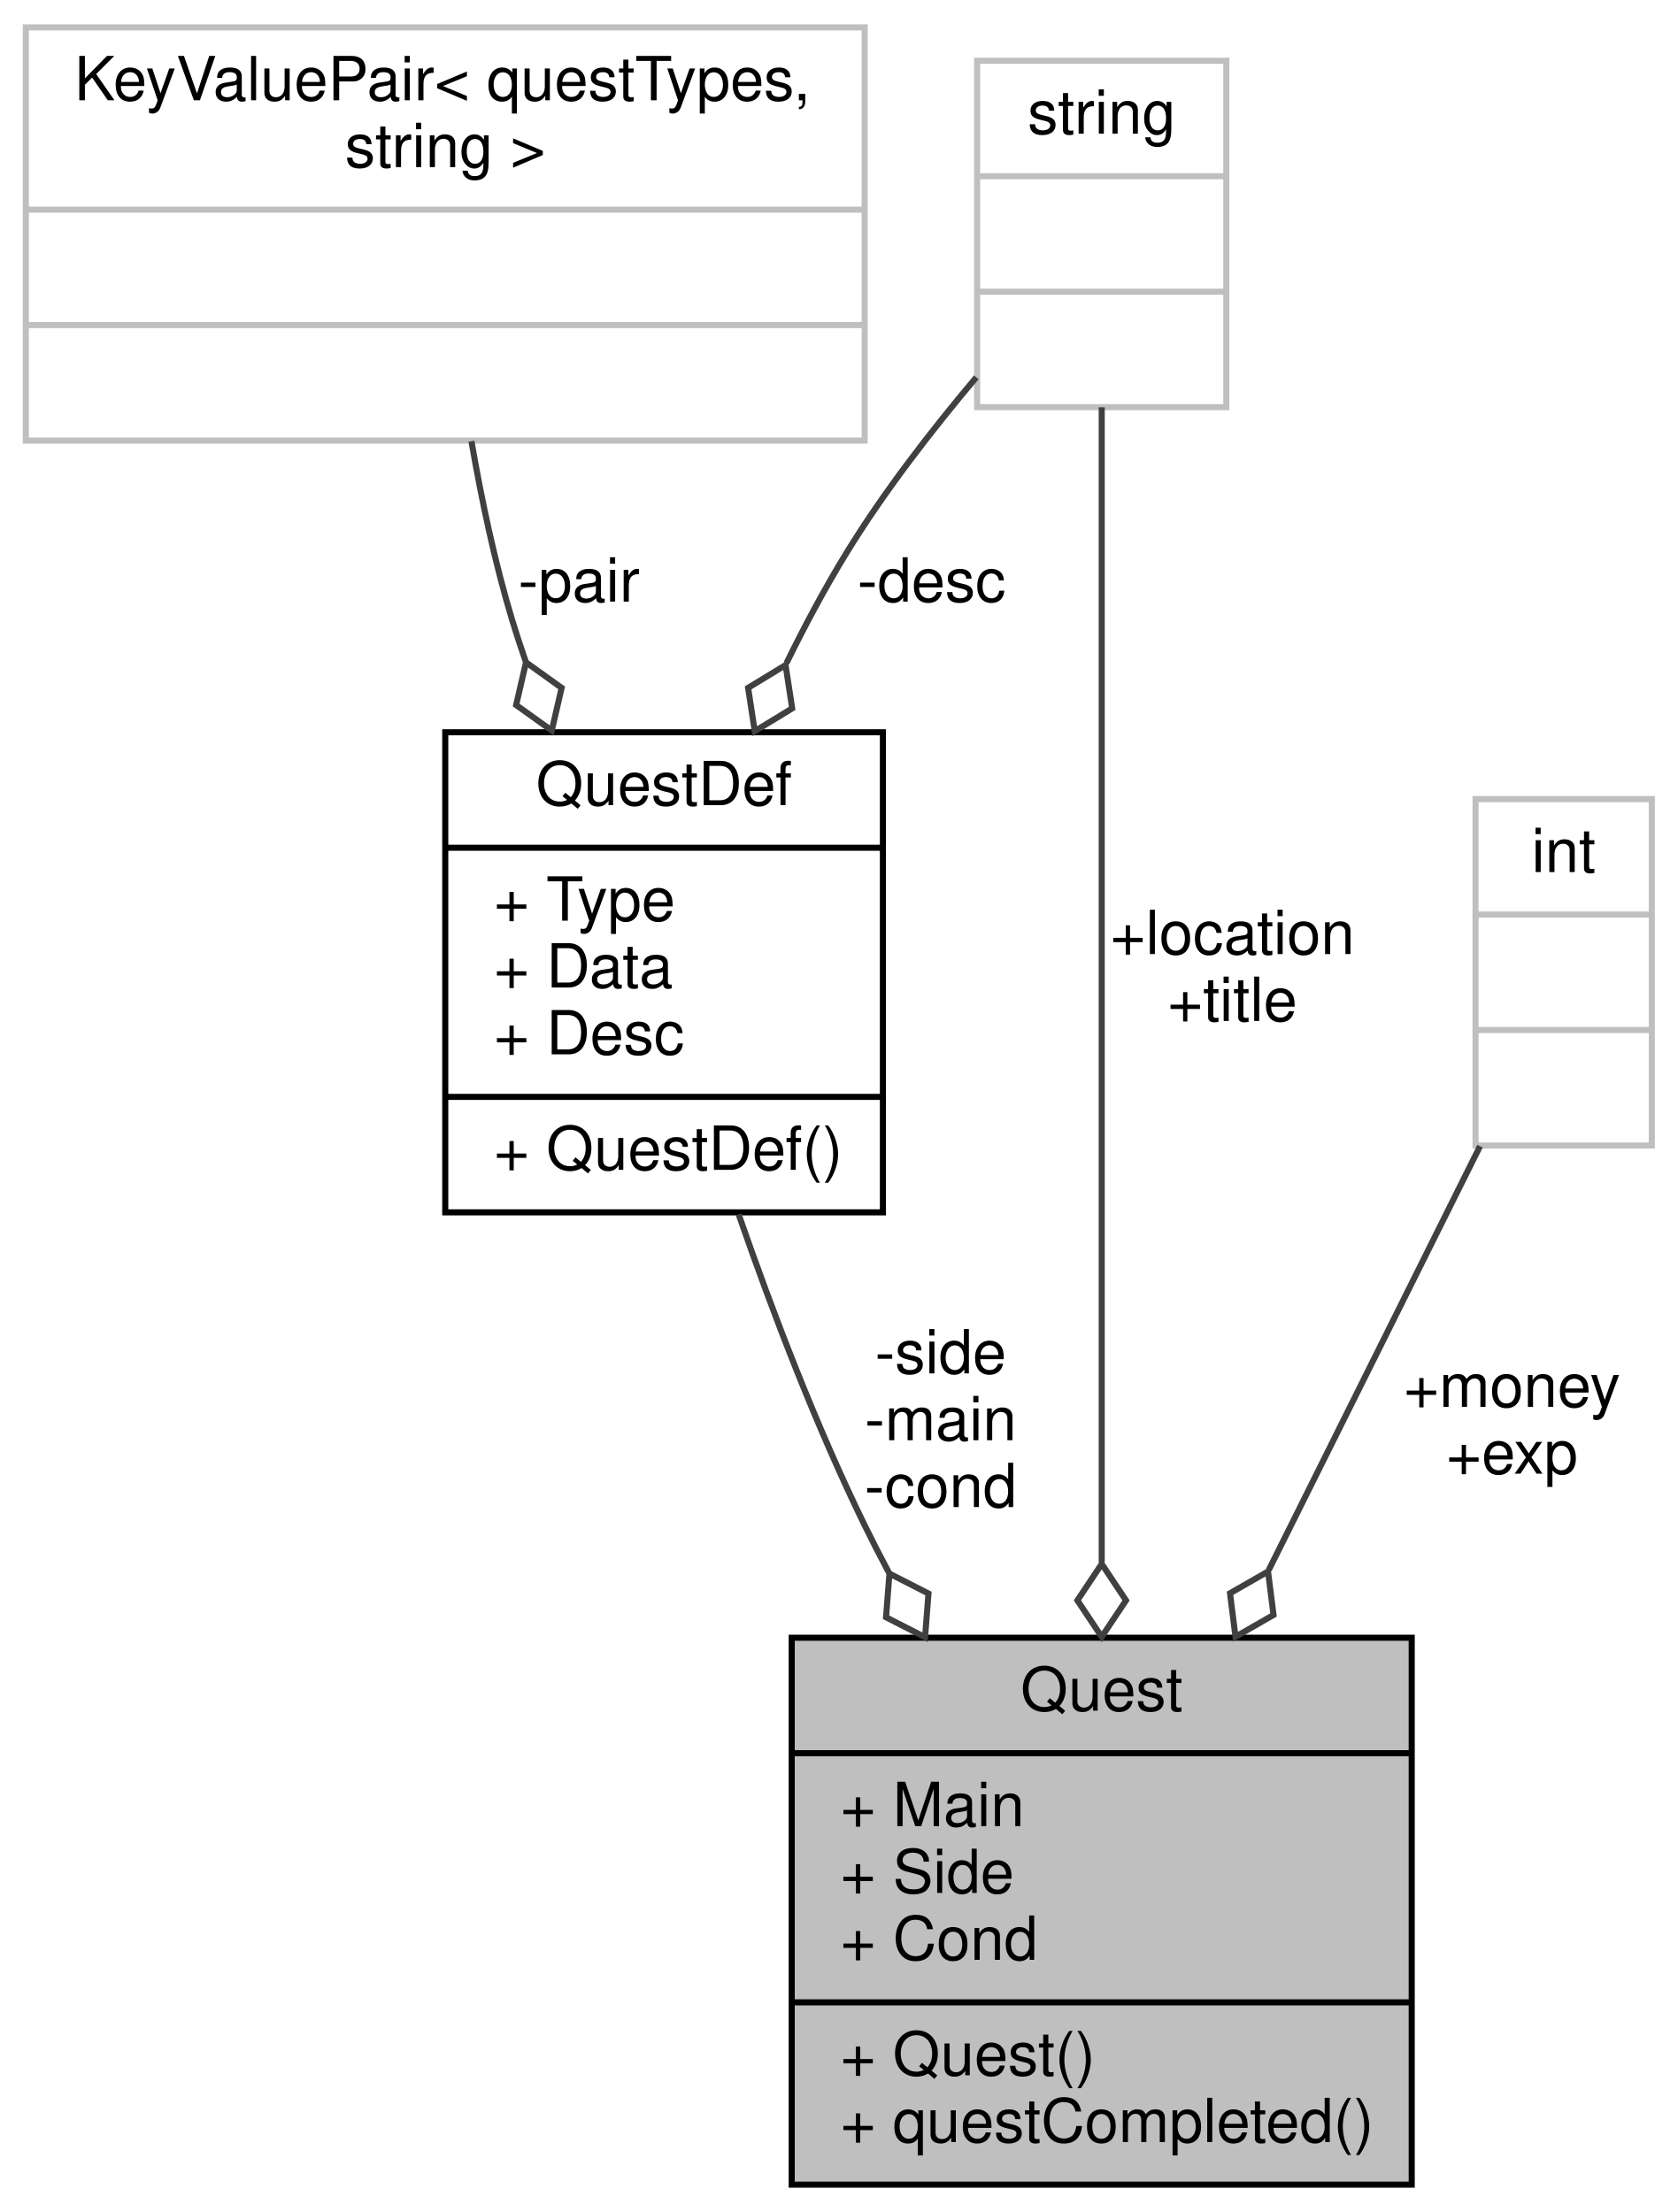
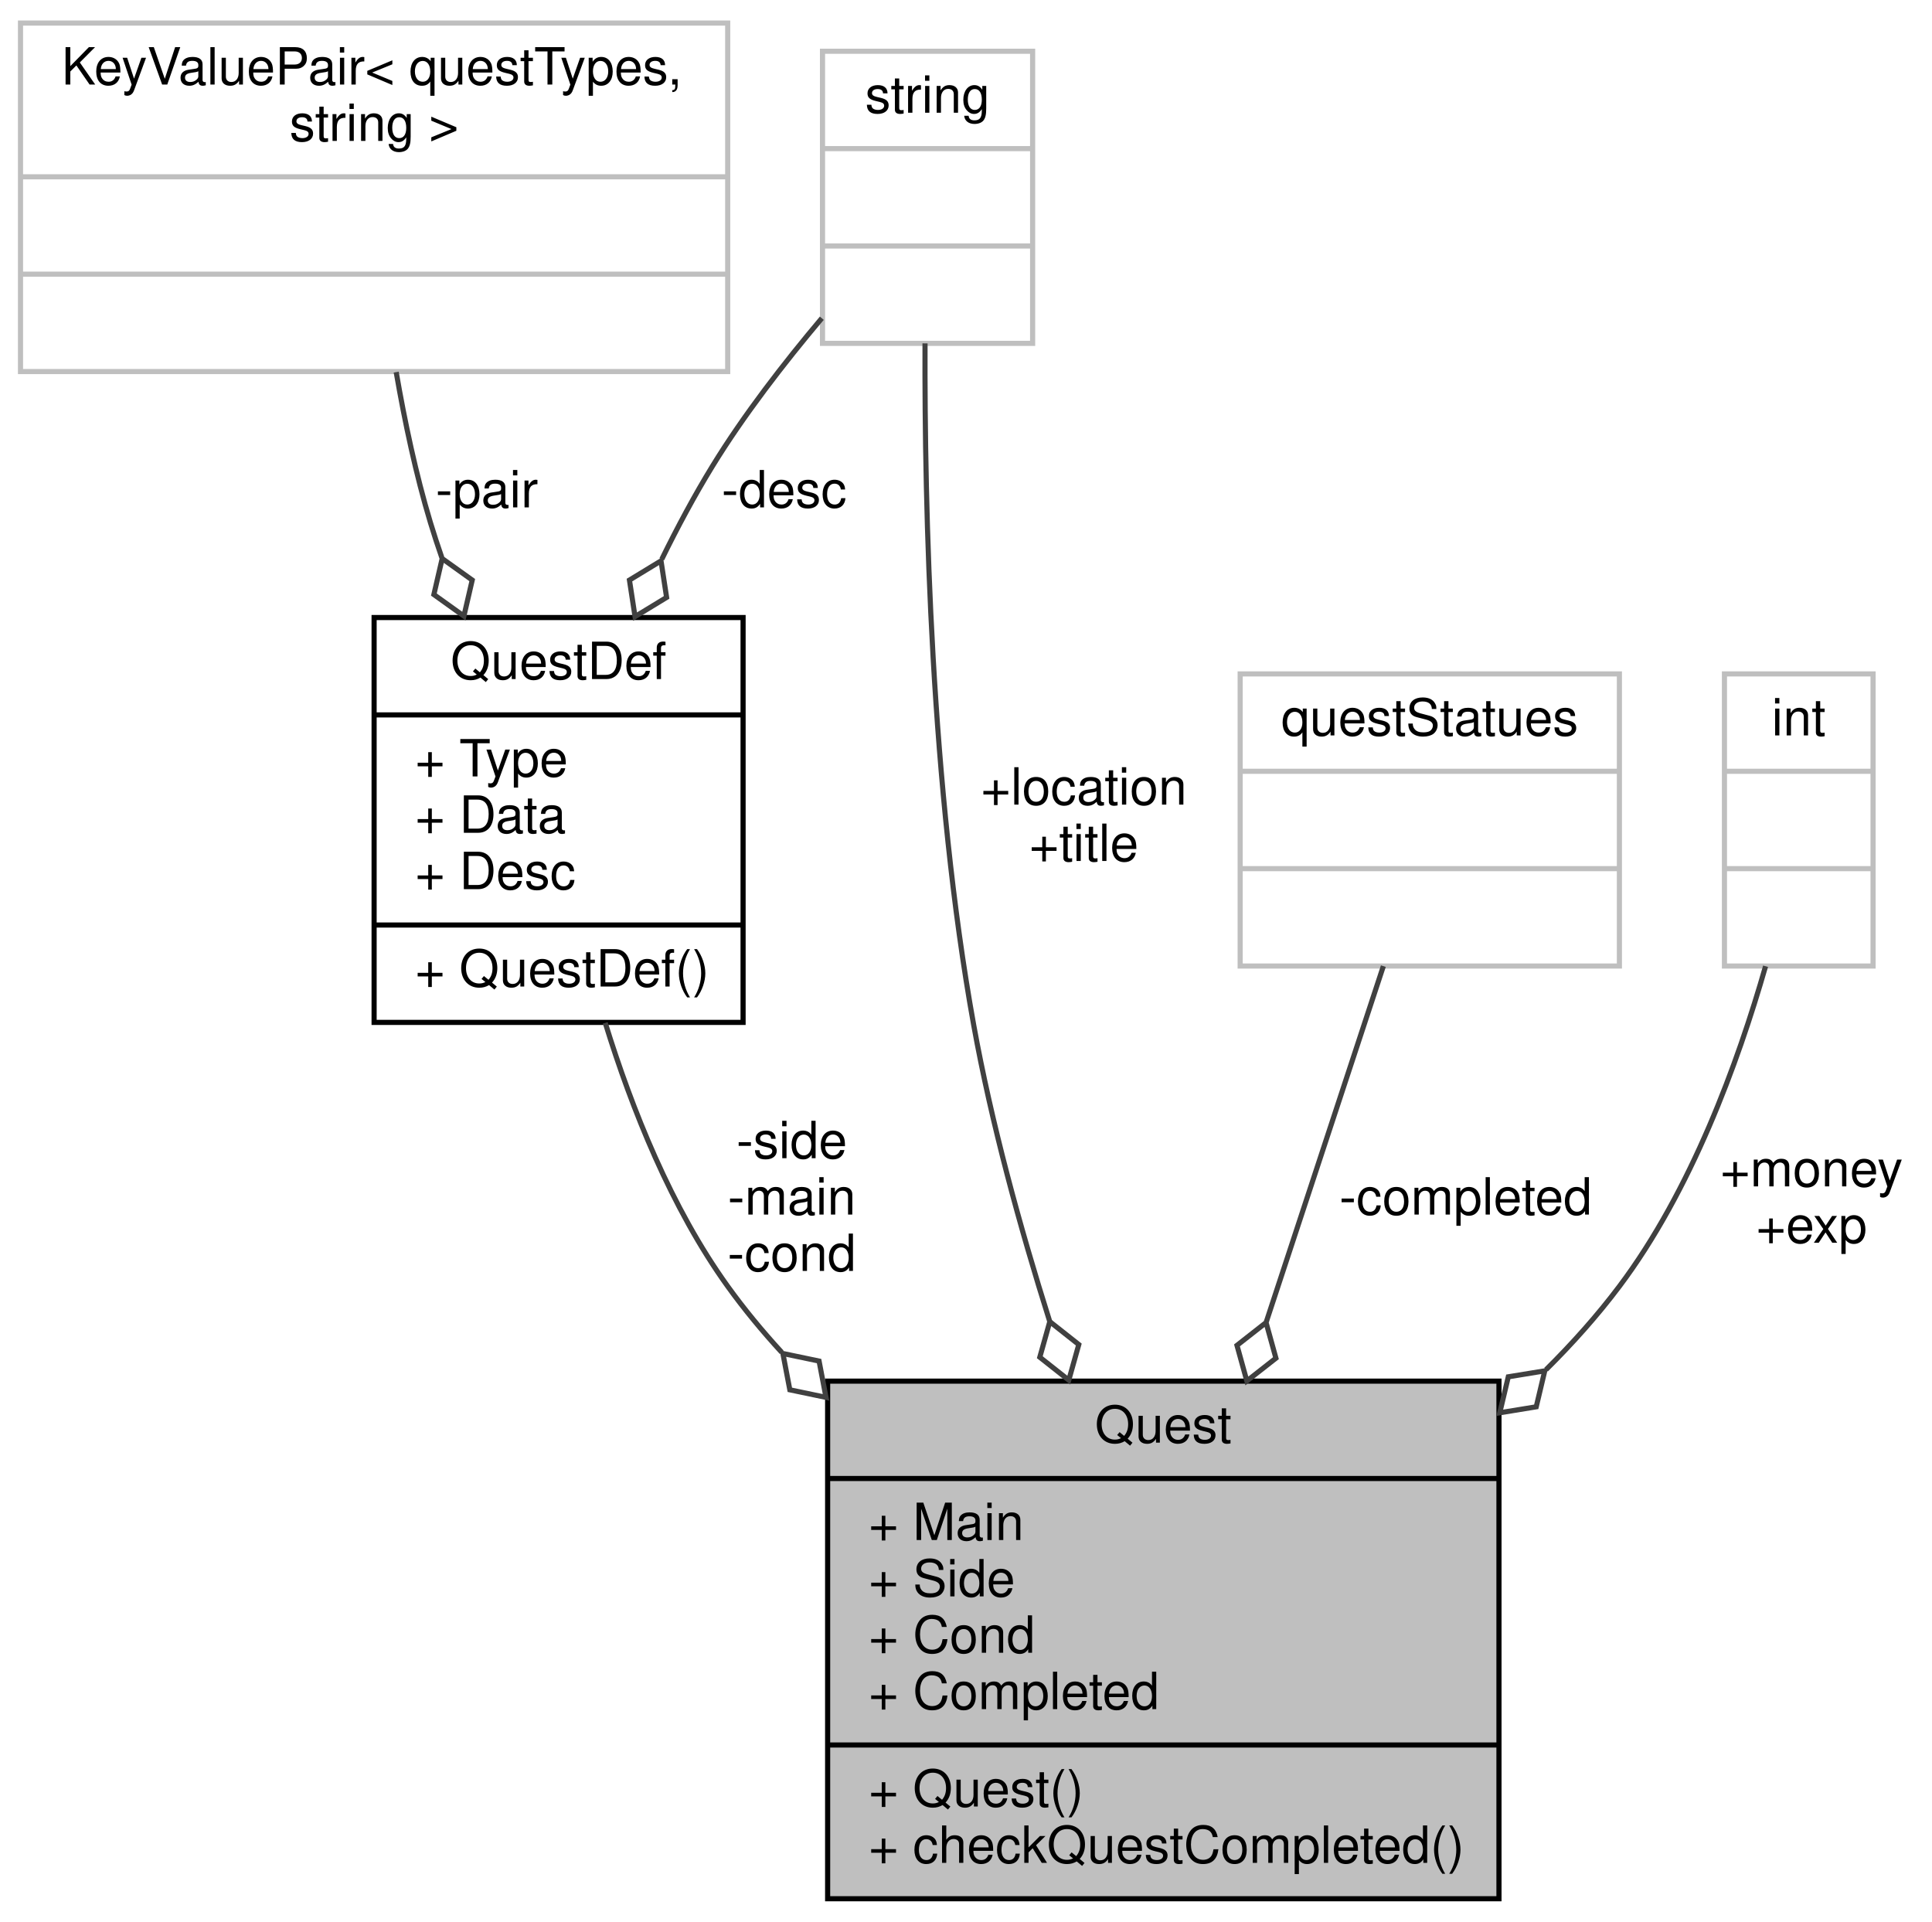
- <svg xmlns="http://www.w3.org/2000/svg" xmlns:xlink="http://www.w3.org/1999/xlink" width="276pt" height="364pt" viewBox="0.00 0.00 275.50 364.00">
-   <g id="graph0" class="graph" transform="scale(1 1) rotate(0) translate(4 360)">
+ <svg xmlns="http://www.w3.org/2000/svg" xmlns:xlink="http://www.w3.org/1999/xlink" width="377pt" height="375pt" viewBox="0.00 0.00 377.00 375.00">
+   <g id="graph0" class="graph" transform="scale(1 1) rotate(0) translate(4 371)">
    <g id="node1" class="node">
-       <polygon fill="#bfbfbf" stroke="black" points="126,-0.5 126,-90.5 228,-90.5 228,-0.5 126,-0.5" />
-       <text text-anchor="middle" x="177" y="-78.5" font-family="Helvetica,sans-Serif" font-size="10.00">Quest</text>
-       <polyline fill="none" stroke="black" points="126,-71.5 228,-71.5 " />
-       <text text-anchor="start" x="134" y="-59.5" font-family="Helvetica,sans-Serif" font-size="10.00">+ Main</text>
-       <text text-anchor="start" x="134" y="-48.5" font-family="Helvetica,sans-Serif" font-size="10.00">+ Side</text>
-       <text text-anchor="start" x="134" y="-37.5" font-family="Helvetica,sans-Serif" font-size="10.00">+ Cond</text>
-       <polyline fill="none" stroke="black" points="126,-30.5 228,-30.5 " />
-       <text text-anchor="start" x="134" y="-18.5" font-family="Helvetica,sans-Serif" font-size="10.00">+ Quest()</text>
-       <text text-anchor="start" x="134" y="-7.5" font-family="Helvetica,sans-Serif" font-size="10.00">+ questCompleted()</text>
+       <polygon fill="#bfbfbf" stroke="black" points="157.5,-0.5 157.5,-101.5 288.5,-101.5 288.5,-0.5 157.5,-0.5" />
+       <text text-anchor="middle" x="223" y="-89.5" font-family="Helvetica,sans-Serif" font-size="10.00">Quest</text>
+       <polyline fill="none" stroke="black" points="157.5,-82.5 288.5,-82.5 " />
+       <text text-anchor="start" x="165.5" y="-70.5" font-family="Helvetica,sans-Serif" font-size="10.00">+ Main</text>
+       <text text-anchor="start" x="165.5" y="-59.5" font-family="Helvetica,sans-Serif" font-size="10.00">+ Side</text>
+       <text text-anchor="start" x="165.5" y="-48.5" font-family="Helvetica,sans-Serif" font-size="10.00">+ Cond</text>
+       <text text-anchor="start" x="165.5" y="-37.5" font-family="Helvetica,sans-Serif" font-size="10.00">+ Completed</text>
+       <polyline fill="none" stroke="black" points="157.5,-30.5 288.5,-30.5 " />
+       <text text-anchor="start" x="165.5" y="-18.5" font-family="Helvetica,sans-Serif" font-size="10.00">+ Quest()</text>
+       <text text-anchor="start" x="165.5" y="-7.5" font-family="Helvetica,sans-Serif" font-size="10.00">+ checkQuestCompleted()</text>
    </g>
    <g id="node2" class="node">
      <g id="a_node2">
        <a xlink:href="class_quest_def.html" target="_top" xlink:title="Class defining one quest condition (part of a sequence of 3 in Quest) ">
-           <polygon fill="none" stroke="black" points="69,-160.5 69,-239.5 141,-239.5 141,-160.5 69,-160.5" />
-           <text text-anchor="middle" x="105" y="-227.5" font-family="Helvetica,sans-Serif" font-size="10.00">QuestDef</text>
-           <polyline fill="none" stroke="black" points="69,-220.5 141,-220.5 " />
-           <text text-anchor="start" x="77" y="-208.5" font-family="Helvetica,sans-Serif" font-size="10.00">+ Type</text>
-           <text text-anchor="start" x="77" y="-197.5" font-family="Helvetica,sans-Serif" font-size="10.00">+ Data</text>
-           <text text-anchor="start" x="77" y="-186.5" font-family="Helvetica,sans-Serif" font-size="10.00">+ Desc</text>
-           <polyline fill="none" stroke="black" points="69,-179.5 141,-179.5 " />
-           <text text-anchor="start" x="77" y="-167.5" font-family="Helvetica,sans-Serif" font-size="10.00">+ QuestDef()</text>
+           <polygon fill="none" stroke="black" points="69,-171.5 69,-250.5 141,-250.5 141,-171.5 69,-171.5" />
+           <text text-anchor="middle" x="105" y="-238.5" font-family="Helvetica,sans-Serif" font-size="10.00">QuestDef</text>
+           <polyline fill="none" stroke="black" points="69,-231.5 141,-231.5 " />
+           <text text-anchor="start" x="77" y="-219.5" font-family="Helvetica,sans-Serif" font-size="10.00">+ Type</text>
+           <text text-anchor="start" x="77" y="-208.5" font-family="Helvetica,sans-Serif" font-size="10.00">+ Data</text>
+           <text text-anchor="start" x="77" y="-197.5" font-family="Helvetica,sans-Serif" font-size="10.00">+ Desc</text>
+           <polyline fill="none" stroke="black" points="69,-190.5 141,-190.5 " />
+           <text text-anchor="start" x="77" y="-178.5" font-family="Helvetica,sans-Serif" font-size="10.00">+ QuestDef()</text>
        </a>
      </g>
    </g>
    <g id="edge1" class="edge">
-       <path fill="none" stroke="#404040" d="M117.267,-160.175C122.869,-144.032 130.034,-125.297 138,-109 139.256,-106.431 140.59,-103.834 141.979,-101.233" />
-       <polygon fill="none" stroke="#404040" points="142.078,-101.056 141.517,-93.867 147.938,-90.584 148.499,-97.774 142.078,-101.056" />
-       <text text-anchor="middle" x="150.5" y="-134" font-family="Helvetica,sans-Serif" font-size="10.00"> -side</text>
-       <text text-anchor="middle" x="150.5" y="-123" font-family="Helvetica,sans-Serif" font-size="10.00">-main</text>
-       <text text-anchor="middle" x="150.5" y="-112" font-family="Helvetica,sans-Serif" font-size="10.00">-cond</text>
+       <path fill="none" stroke="#404040" d="M114.105,-171.415C119.299,-154.589 127.016,-135.264 138,-120 141.191,-115.566 144.745,-111.266 148.539,-107.127" />
+       <polygon fill="none" stroke="#404040" points="148.771,-106.891 150.123,-99.808 157.182,-98.332 155.829,-105.415 148.771,-106.891" />
+       <text text-anchor="middle" x="150.5" y="-145" font-family="Helvetica,sans-Serif" font-size="10.00"> -side</text>
+       <text text-anchor="middle" x="150.5" y="-134" font-family="Helvetica,sans-Serif" font-size="10.00">-main</text>
+       <text text-anchor="middle" x="150.5" y="-123" font-family="Helvetica,sans-Serif" font-size="10.00">-cond</text>
    </g>
    <g id="node3" class="node">
-       <polygon fill="none" stroke="#bfbfbf" points="0,-287.5 0,-355.5 138,-355.5 138,-287.5 0,-287.5" />
-       <text text-anchor="start" x="8" y="-343.5" font-family="Helvetica,sans-Serif" font-size="10.00">KeyValuePair&lt; questTypes,</text>
-       <text text-anchor="middle" x="69" y="-332.5" font-family="Helvetica,sans-Serif" font-size="10.00"> string &gt;</text>
-       <polyline fill="none" stroke="#bfbfbf" points="0,-325.5 138,-325.5 " />
-       <text text-anchor="middle" x="69" y="-313.5" font-family="Helvetica,sans-Serif" font-size="10.00"> </text>
-       <polyline fill="none" stroke="#bfbfbf" points="0,-306.5 138,-306.5 " />
-       <text text-anchor="middle" x="69" y="-294.5" font-family="Helvetica,sans-Serif" font-size="10.00"> </text>
+       <polygon fill="none" stroke="#bfbfbf" points="0,-298.5 0,-366.5 138,-366.5 138,-298.5 0,-298.5" />
+       <text text-anchor="start" x="8" y="-354.5" font-family="Helvetica,sans-Serif" font-size="10.00">KeyValuePair&lt; questTypes,</text>
+       <text text-anchor="middle" x="69" y="-343.5" font-family="Helvetica,sans-Serif" font-size="10.00"> string &gt;</text>
+       <polyline fill="none" stroke="#bfbfbf" points="0,-336.5 138,-336.5 " />
+       <text text-anchor="middle" x="69" y="-324.5" font-family="Helvetica,sans-Serif" font-size="10.00"> </text>
+       <polyline fill="none" stroke="#bfbfbf" points="0,-317.5 138,-317.5 " />
+       <text text-anchor="middle" x="69" y="-305.5" font-family="Helvetica,sans-Serif" font-size="10.00"> </text>
    </g>
    <g id="edge2" class="edge">
-       <path fill="none" stroke="#404040" d="M73.311,-287.392C74.966,-277.799 77.161,-267.385 80,-258 80.681,-255.75 81.426,-253.472 82.22,-251.185" />
-       <polygon fill="none" stroke="#404040" points="82.287,-251.009 80.664,-243.983 86.525,-239.783 88.148,-246.809 82.287,-251.009" />
-       <text text-anchor="middle" x="91" y="-261" font-family="Helvetica,sans-Serif" font-size="10.00"> -pair</text>
+       <path fill="none" stroke="#404040" d="M73.311,-298.392C74.966,-288.799 77.161,-278.385 80,-269 80.681,-266.75 81.426,-264.472 82.22,-262.185" />
+       <polygon fill="none" stroke="#404040" points="82.287,-262.009 80.664,-254.983 86.525,-250.783 88.148,-257.809 82.287,-262.009" />
+       <text text-anchor="middle" x="91" y="-272" font-family="Helvetica,sans-Serif" font-size="10.00"> -pair</text>
    </g>
    <g id="node4" class="node">
-       <polygon fill="none" stroke="#bfbfbf" points="156.5,-293 156.5,-350 197.5,-350 197.5,-293 156.5,-293" />
-       <text text-anchor="middle" x="177" y="-338" font-family="Helvetica,sans-Serif" font-size="10.00">string</text>
-       <polyline fill="none" stroke="#bfbfbf" points="156.5,-331 197.5,-331 " />
-       <text text-anchor="middle" x="177" y="-319" font-family="Helvetica,sans-Serif" font-size="10.00"> </text>
-       <polyline fill="none" stroke="#bfbfbf" points="156.5,-312 197.5,-312 " />
-       <text text-anchor="middle" x="177" y="-300" font-family="Helvetica,sans-Serif" font-size="10.00"> </text>
+       <polygon fill="none" stroke="#bfbfbf" points="156.5,-304 156.5,-361 197.5,-361 197.5,-304 156.5,-304" />
+       <text text-anchor="middle" x="177" y="-349" font-family="Helvetica,sans-Serif" font-size="10.00">string</text>
+       <polyline fill="none" stroke="#bfbfbf" points="156.5,-342 197.5,-342 " />
+       <text text-anchor="middle" x="177" y="-330" font-family="Helvetica,sans-Serif" font-size="10.00"> </text>
+       <polyline fill="none" stroke="#bfbfbf" points="156.5,-323 197.5,-323 " />
+       <text text-anchor="middle" x="177" y="-311" font-family="Helvetica,sans-Serif" font-size="10.00"> </text>
    </g>
    <g id="edge4" class="edge">
-       <path fill="none" stroke="#404040" d="M177,-292.973C177,-248.722 177,-160.867 177,-102.895" />
-       <polygon fill="none" stroke="#404040" points="177,-102.645 173,-96.645 177,-90.645 181,-96.645 177,-102.645" />
-       <text text-anchor="middle" x="198.5" y="-203" font-family="Helvetica,sans-Serif" font-size="10.00"> +location</text>
-       <text text-anchor="middle" x="198.5" y="-192" font-family="Helvetica,sans-Serif" font-size="10.00">+title</text>
+       <path fill="none" stroke="#404040" d="M176.504,-303.999C176.393,-271.842 177.664,-217.139 186,-171 189.456,-151.873 195.043,-131.514 200.839,-113.145" />
+       <polygon fill="none" stroke="#404040" points="200.851,-113.108 198.9,-106.166 204.558,-101.695 206.509,-108.637 200.851,-113.108" />
+       <text text-anchor="middle" x="207.5" y="-214" font-family="Helvetica,sans-Serif" font-size="10.00"> +location</text>
+       <text text-anchor="middle" x="207.5" y="-203" font-family="Helvetica,sans-Serif" font-size="10.00">+title</text>
    </g>
    <g id="edge3" class="edge">
-       <path fill="none" stroke="#404040" d="M156.365,-297.905C149.066,-289.248 141.149,-279.034 135,-269 131.502,-263.293 128.19,-257.106 125.132,-250.869" />
-       <polygon fill="none" stroke="#404040" points="124.987,-250.557 118.827,-246.809 119.917,-239.681 126.078,-243.429 124.987,-250.557" />
-       <text text-anchor="middle" x="149" y="-261" font-family="Helvetica,sans-Serif" font-size="10.00"> -desc</text>
+       <path fill="none" stroke="#404040" d="M156.365,-308.905C149.066,-300.248 141.149,-290.034 135,-280 131.502,-274.293 128.19,-268.106 125.132,-261.869" />
+       <polygon fill="none" stroke="#404040" points="124.987,-261.557 118.827,-257.809 119.917,-250.681 126.078,-254.429 124.987,-261.557" />
+       <text text-anchor="middle" x="149" y="-272" font-family="Helvetica,sans-Serif" font-size="10.00"> -desc</text>
    </g>
    <g id="node5" class="node">
-       <polygon fill="none" stroke="#bfbfbf" points="238.5,-171.5 238.5,-228.5 267.5,-228.5 267.5,-171.5 238.5,-171.5" />
-       <text text-anchor="middle" x="253" y="-216.5" font-family="Helvetica,sans-Serif" font-size="10.00">int</text>
-       <polyline fill="none" stroke="#bfbfbf" points="238.5,-209.5 267.5,-209.5 " />
-       <text text-anchor="middle" x="253" y="-197.5" font-family="Helvetica,sans-Serif" font-size="10.00"> </text>
-       <polyline fill="none" stroke="#bfbfbf" points="238.5,-190.5 267.5,-190.5 " />
-       <text text-anchor="middle" x="253" y="-178.5" font-family="Helvetica,sans-Serif" font-size="10.00"> </text>
+       <polygon fill="none" stroke="#bfbfbf" points="238,-182.5 238,-239.5 312,-239.5 312,-182.5 238,-182.5" />
+       <text text-anchor="middle" x="275" y="-227.5" font-family="Helvetica,sans-Serif" font-size="10.00">questStatues</text>
+       <polyline fill="none" stroke="#bfbfbf" points="238,-220.5 312,-220.5 " />
+       <text text-anchor="middle" x="275" y="-208.5" font-family="Helvetica,sans-Serif" font-size="10.00"> </text>
+       <polyline fill="none" stroke="#bfbfbf" points="238,-201.5 312,-201.5 " />
+       <text text-anchor="middle" x="275" y="-189.5" font-family="Helvetica,sans-Serif" font-size="10.00"> </text>
    </g>
    <g id="edge5" class="edge">
-       <path fill="none" stroke="#404040" d="M239.237,-171.383C229.562,-151.97 216.289,-125.337 204.486,-101.653" />
-       <polygon fill="none" stroke="#404040" points="204.361,-101.402 198.105,-97.816 199.009,-90.662 205.265,-94.248 204.361,-101.402" />
-       <text text-anchor="middle" x="244.5" y="-128.5" font-family="Helvetica,sans-Serif" font-size="10.00"> +money</text>
-       <text text-anchor="middle" x="244.5" y="-117.5" font-family="Helvetica,sans-Serif" font-size="10.00">+exp</text>
+       <path fill="none" stroke="#404040" d="M265.942,-182.479C259.641,-163.331 250.987,-137.038 243.099,-113.07" />
+       <polygon fill="none" stroke="#404040" points="243.053,-112.93 237.378,-108.481 239.302,-101.532 244.977,-105.98 243.053,-112.93" />
+       <text text-anchor="middle" x="282" y="-134" font-family="Helvetica,sans-Serif" font-size="10.00"> -completed</text>
+     </g>
+     <g id="node6" class="node">
+       <polygon fill="none" stroke="#bfbfbf" points="332.5,-182.5 332.5,-239.5 361.5,-239.5 361.5,-182.5 332.5,-182.5" />
+       <text text-anchor="middle" x="347" y="-227.5" font-family="Helvetica,sans-Serif" font-size="10.00">int</text>
+       <polyline fill="none" stroke="#bfbfbf" points="332.5,-220.5 361.5,-220.5 " />
+       <text text-anchor="middle" x="347" y="-208.5" font-family="Helvetica,sans-Serif" font-size="10.00"> </text>
+       <polyline fill="none" stroke="#bfbfbf" points="332.5,-201.5 361.5,-201.5 " />
+       <text text-anchor="middle" x="347" y="-189.5" font-family="Helvetica,sans-Serif" font-size="10.00"> </text>
+     </g>
+     <g id="edge6" class="edge">
+       <path fill="none" stroke="#404040" d="M340.525,-182.459C335.118,-163.559 326.003,-138.627 312,-120 307.733,-114.324 302.873,-108.884 297.675,-103.728" />
+       <polygon fill="none" stroke="#404040" points="297.436,-103.506 290.319,-102.344 288.654,-95.327 295.771,-96.489 297.436,-103.506" />
+       <text text-anchor="middle" x="349.5" y="-139.5" font-family="Helvetica,sans-Serif" font-size="10.00"> +money</text>
+       <text text-anchor="middle" x="349.5" y="-128.5" font-family="Helvetica,sans-Serif" font-size="10.00">+exp</text>
    </g>
  </g>
</svg>
